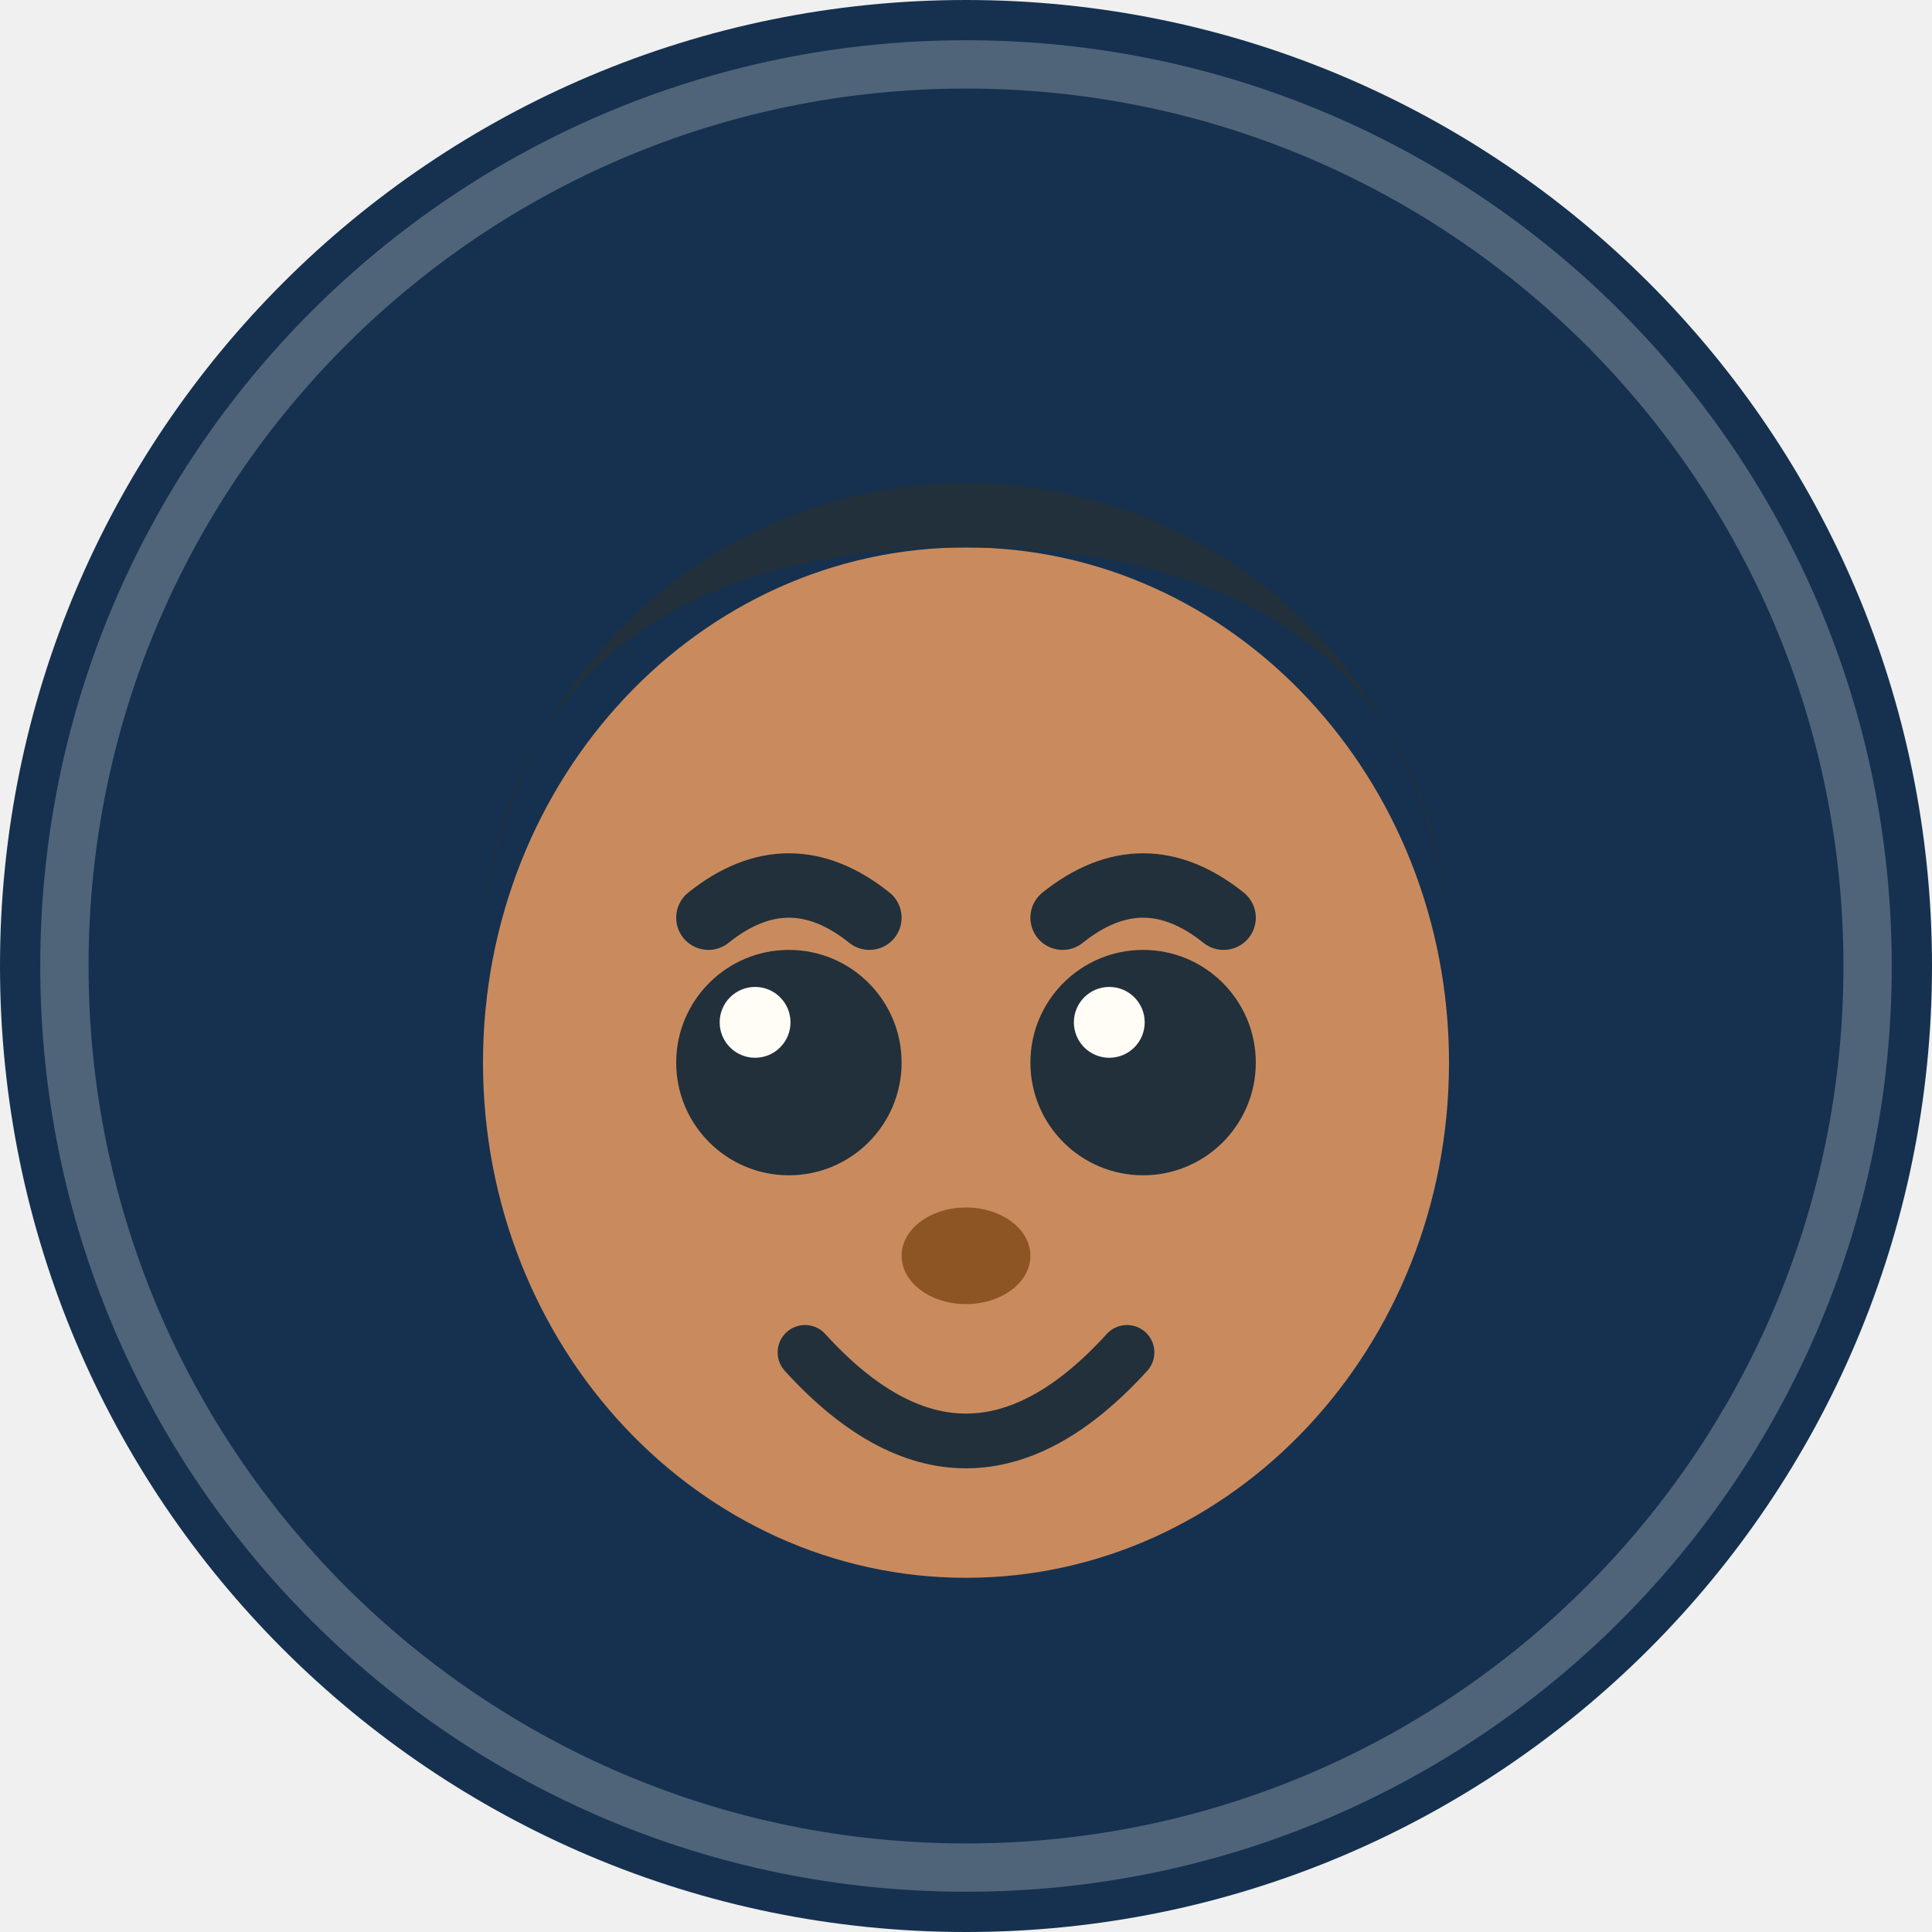
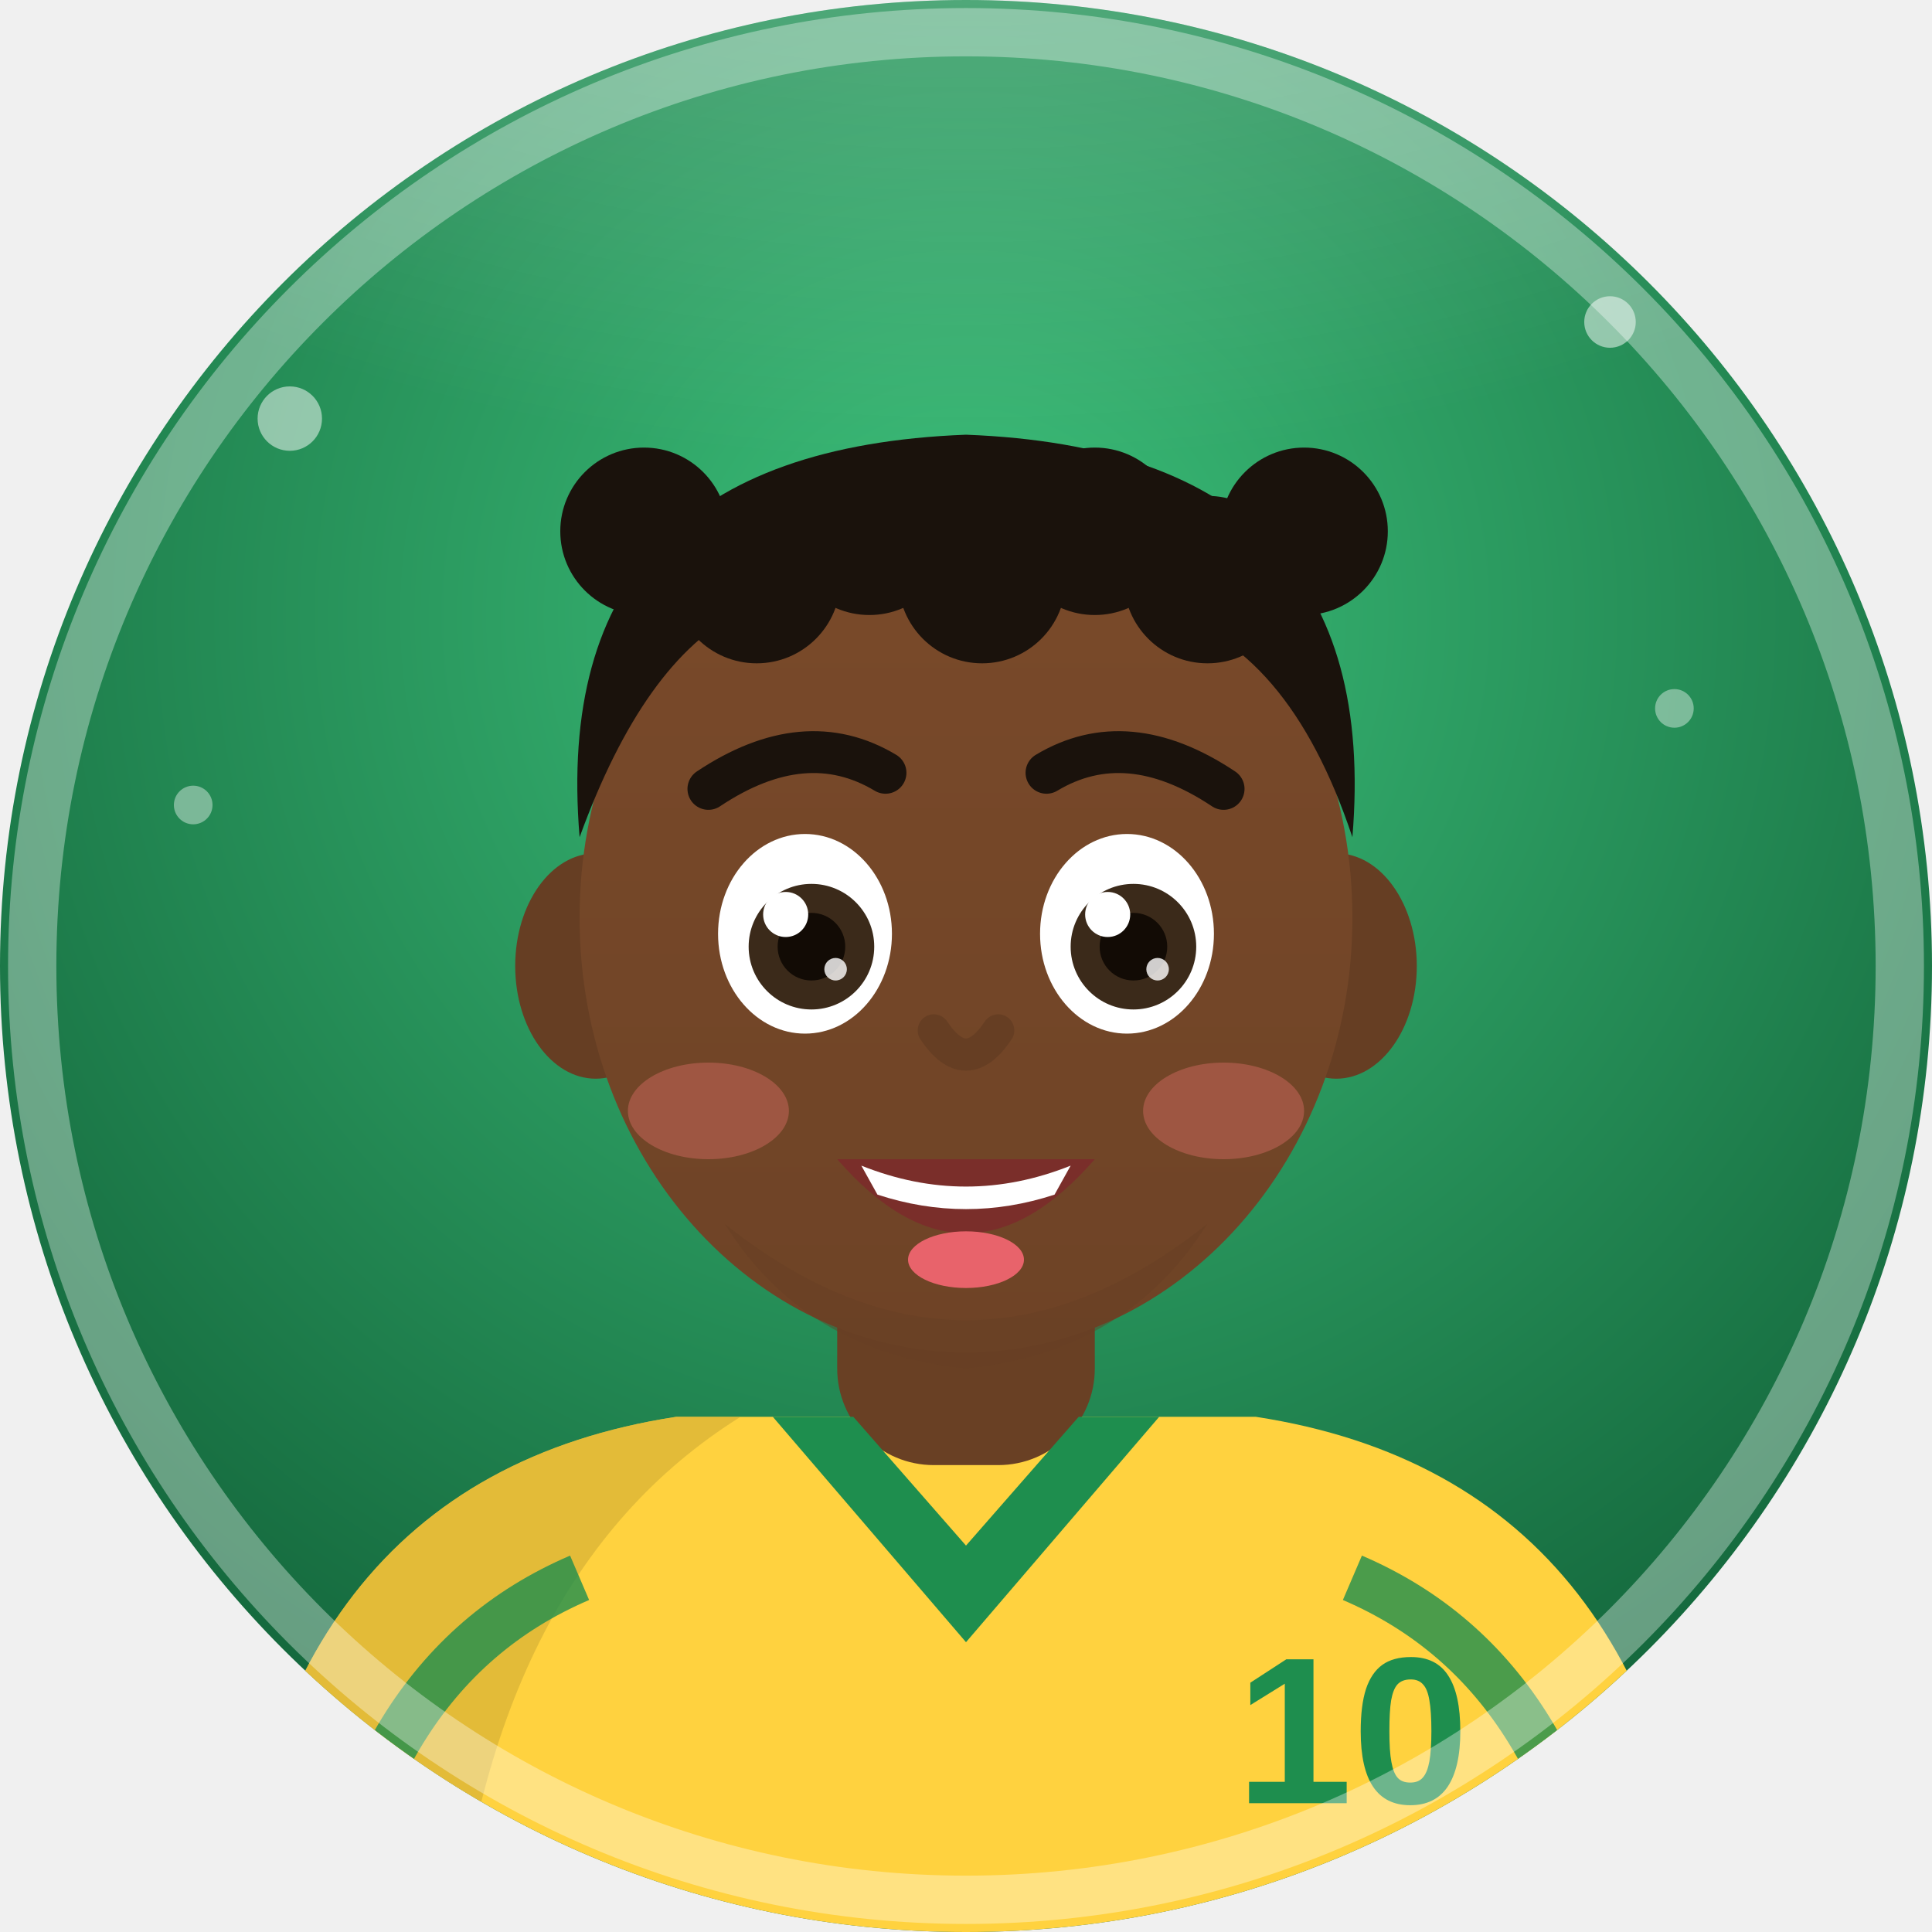
<svg xmlns="http://www.w3.org/2000/svg" viewBox="0 0 120 120" width="120" height="120" role="img" aria-label="Craque">
-   <circle cx="60" cy="60" r="60" fill="#15314F" />
-   <circle cx="60" cy="60" r="56" fill="none" stroke="#FFFDF6" stroke-width="3" opacity="0.25" />
-   <ellipse cx="60" cy="66" rx="30" ry="32" fill="#C98B5E" />
-   <path d="M30 60a30 30 0 0 1 60 0c0-16-10-26-30-26S30 44 30 60z" fill="#21303B" />
-   <path d="M44 57q5-4 10 0M66 57q5-4 10 0" fill="none" stroke="#21303B" stroke-width="4" stroke-linecap="round" />
-   <circle cx="49" cy="66" r="7" fill="#21303B" />
-   <circle cx="46.9" cy="63.5" r="2.2" fill="#FFFDF6" />
-   <circle cx="71" cy="66" r="7" fill="#21303B" />
-   <circle cx="68.9" cy="63.5" r="2.2" fill="#FFFDF6" />
-   <ellipse cx="60" cy="78" rx="4" ry="3" fill="#8D5524" />
-   <path d="M50.0 84 Q60 95.0 70.0 84" fill="none" stroke="#21303B" stroke-width="3.4" stroke-linecap="round" />
+   <defs>
+     <radialGradient id="bg" cx="50%" cy="32%" r="75%">
+       <stop offset="0" stop-color="#3CC07A" />
+       <stop offset="1" stop-color="#0E5A33" />
+     </radialGradient>
+     <radialGradient id="luz" cx="50%" cy="0%" r="70%">
+       <stop offset="0" stop-color="#FFFFFF" stop-opacity="0.45" />
+       <stop offset="1" stop-color="#FFFFFF" stop-opacity="0" />
+     </radialGradient>
+     <clipPath id="c">
+       <circle cx="60" cy="60" r="60" />
+     </clipPath>
+     <linearGradient id="pele" x1="0" y1="0" x2="0" y2="1">
+       <stop offset="0" stop-color="#7A4A2A" />
+       <stop offset="1" stop-color="#6e4326" />
+     </linearGradient>
+   </defs>
+   <g clip-path="url(#c)">
+     <rect width="120" height="120" fill="url(#bg)" />
+     <ellipse cx="60" cy="8" rx="70" ry="52" fill="url(#luz)" />
+     <path d="M-10 112 Q60 92 130 112 L130 130 L-10 130Z" fill="#FFFFFF" opacity="0.10" />
+     <circle cx="18" cy="26" r="2" fill="#FFFFFF" opacity="0.5" />
+     <circle cx="100" cy="20" r="1.6" fill="#FFFFFF" opacity="0.5" />
+     <circle cx="104" cy="44" r="1.2" fill="#FFFFFF" opacity="0.4" />
+     <circle cx="12" cy="50" r="1.2" fill="#FFFFFF" opacity="0.4" />
+     <path d="M14 124 Q16 92 42 88 L78 88 Q104 92 106 124Z" fill="#FFD23F" />
+     <path d="M14 124 Q16 92 42 88 L46 88 Q30 98 28 124Z" fill="#d1ac34" opacity="0.6" />
+     <rect x="52" y="76" width="16" height="15" rx="6" fill="#694024" />
+     <path d="M48 88 L60 102 L72 88 L67 88 L60 96 L53 88Z" fill="#1E8E4E" />
+     <text x="84" y="112" text-anchor="middle" font-family="Arial Black, Arial, sans-serif" font-weight="900" font-size="13" fill="#1E8E4E">10</text>
+     <path d="M20 124 Q22 104 36 98" stroke="#1E8E4E" stroke-width="3" fill="none" opacity="0.8" />
+     <path d="M100 124 Q98 104 84 98" stroke="#1E8E4E" stroke-width="3" fill="none" opacity="0.8" />
+     <ellipse cx="37" cy="60" rx="5" ry="7" fill="#663e23" />
+     <ellipse cx="83" cy="60" rx="5" ry="7" fill="#663e23" />
+     <ellipse cx="60" cy="57" rx="24" ry="27" fill="url(#pele)" />
+     <path d="M45 76 Q60 88 75 76 Q70 84 60 85 Q50 84 45 76Z" fill="#663e23" opacity="0.45" />
+     <ellipse cx="50" cy="58" rx="5.4" ry="6.2" fill="#FFFFFF" />
+     <circle cx="50.4" cy="58.8" r="3.9" fill="#3B2A1A" />
+     <circle cx="50.4" cy="58.8" r="2.1" fill="#120B05" />
+     <circle cx="48.8" cy="56.8" r="1.4" fill="#FFFFFF" />
+     <circle cx="51.9" cy="60.2" r="0.7" fill="#FFFFFF" opacity="0.8" />
+     <ellipse cx="70" cy="58" rx="5.4" ry="6.2" fill="#FFFFFF" />
+     <circle cx="70.4" cy="58.8" r="3.9" fill="#3B2A1A" />
+     <circle cx="70.4" cy="58.8" r="2.1" fill="#120B05" />
+     <circle cx="68.8" cy="56.8" r="1.4" fill="#FFFFFF" />
+     <circle cx="71.9" cy="60.2" r="0.7" fill="#FFFFFF" opacity="0.8" />
+     <path d="M44 49 Q50 45 55 48" stroke="#1A120C" stroke-width="2.6" fill="none" stroke-linecap="round" />
+     <path d="M65 48 Q70 45 76 49" stroke="#1A120C" stroke-width="2.6" fill="none" stroke-linecap="round" />
+     <path d="M58 64 Q60 67 62 64" stroke="#663e23" stroke-width="2" fill="none" stroke-linecap="round" />
+     <ellipse cx="44" cy="69" rx="5" ry="3" fill="#FF7B7B" opacity="0.32" />
+     <ellipse cx="76" cy="69" rx="5" ry="3" fill="#FF7B7B" opacity="0.32" />
+     <path d="M52 72 Q60 81.2 68 72 Z" fill="#7A2E2A" />
+     <path d="M53.5 72.4 Q60 75 66.5 72.4 L65.5 74.2 Q60 76 54.5 74.2Z" fill="#FFFFFF" />
+     <ellipse cx="60" cy="78.24" rx="3.6" ry="1.76" fill="#E8636B" />
+     <path d="M36 52 Q34 28 60 27 Q86 28 84 52 Q80 40 72 38 Q66 34 60 36 Q52 34 46 38 Q40 41 36 52Z" fill="#1A120C" />
+     <circle cx="40" cy="33" r="5.2" fill="#1A120C" />
+     <circle cx="47" cy="36" r="5.2" fill="#1A120C" />
+     <circle cx="54" cy="33" r="5.2" fill="#1A120C" />
+     <circle cx="61" cy="36" r="5.2" fill="#1A120C" />
+     <circle cx="68" cy="33" r="5.2" fill="#1A120C" />
+     <circle cx="75" cy="36" r="5.2" fill="#1A120C" />
+     <circle cx="81" cy="33" r="5.2" fill="#1A120C" />
+   </g>
+   <circle cx="60" cy="60" r="58" fill="none" stroke="#FFFFFF" stroke-opacity="0.35" stroke-width="3" />
</svg>
